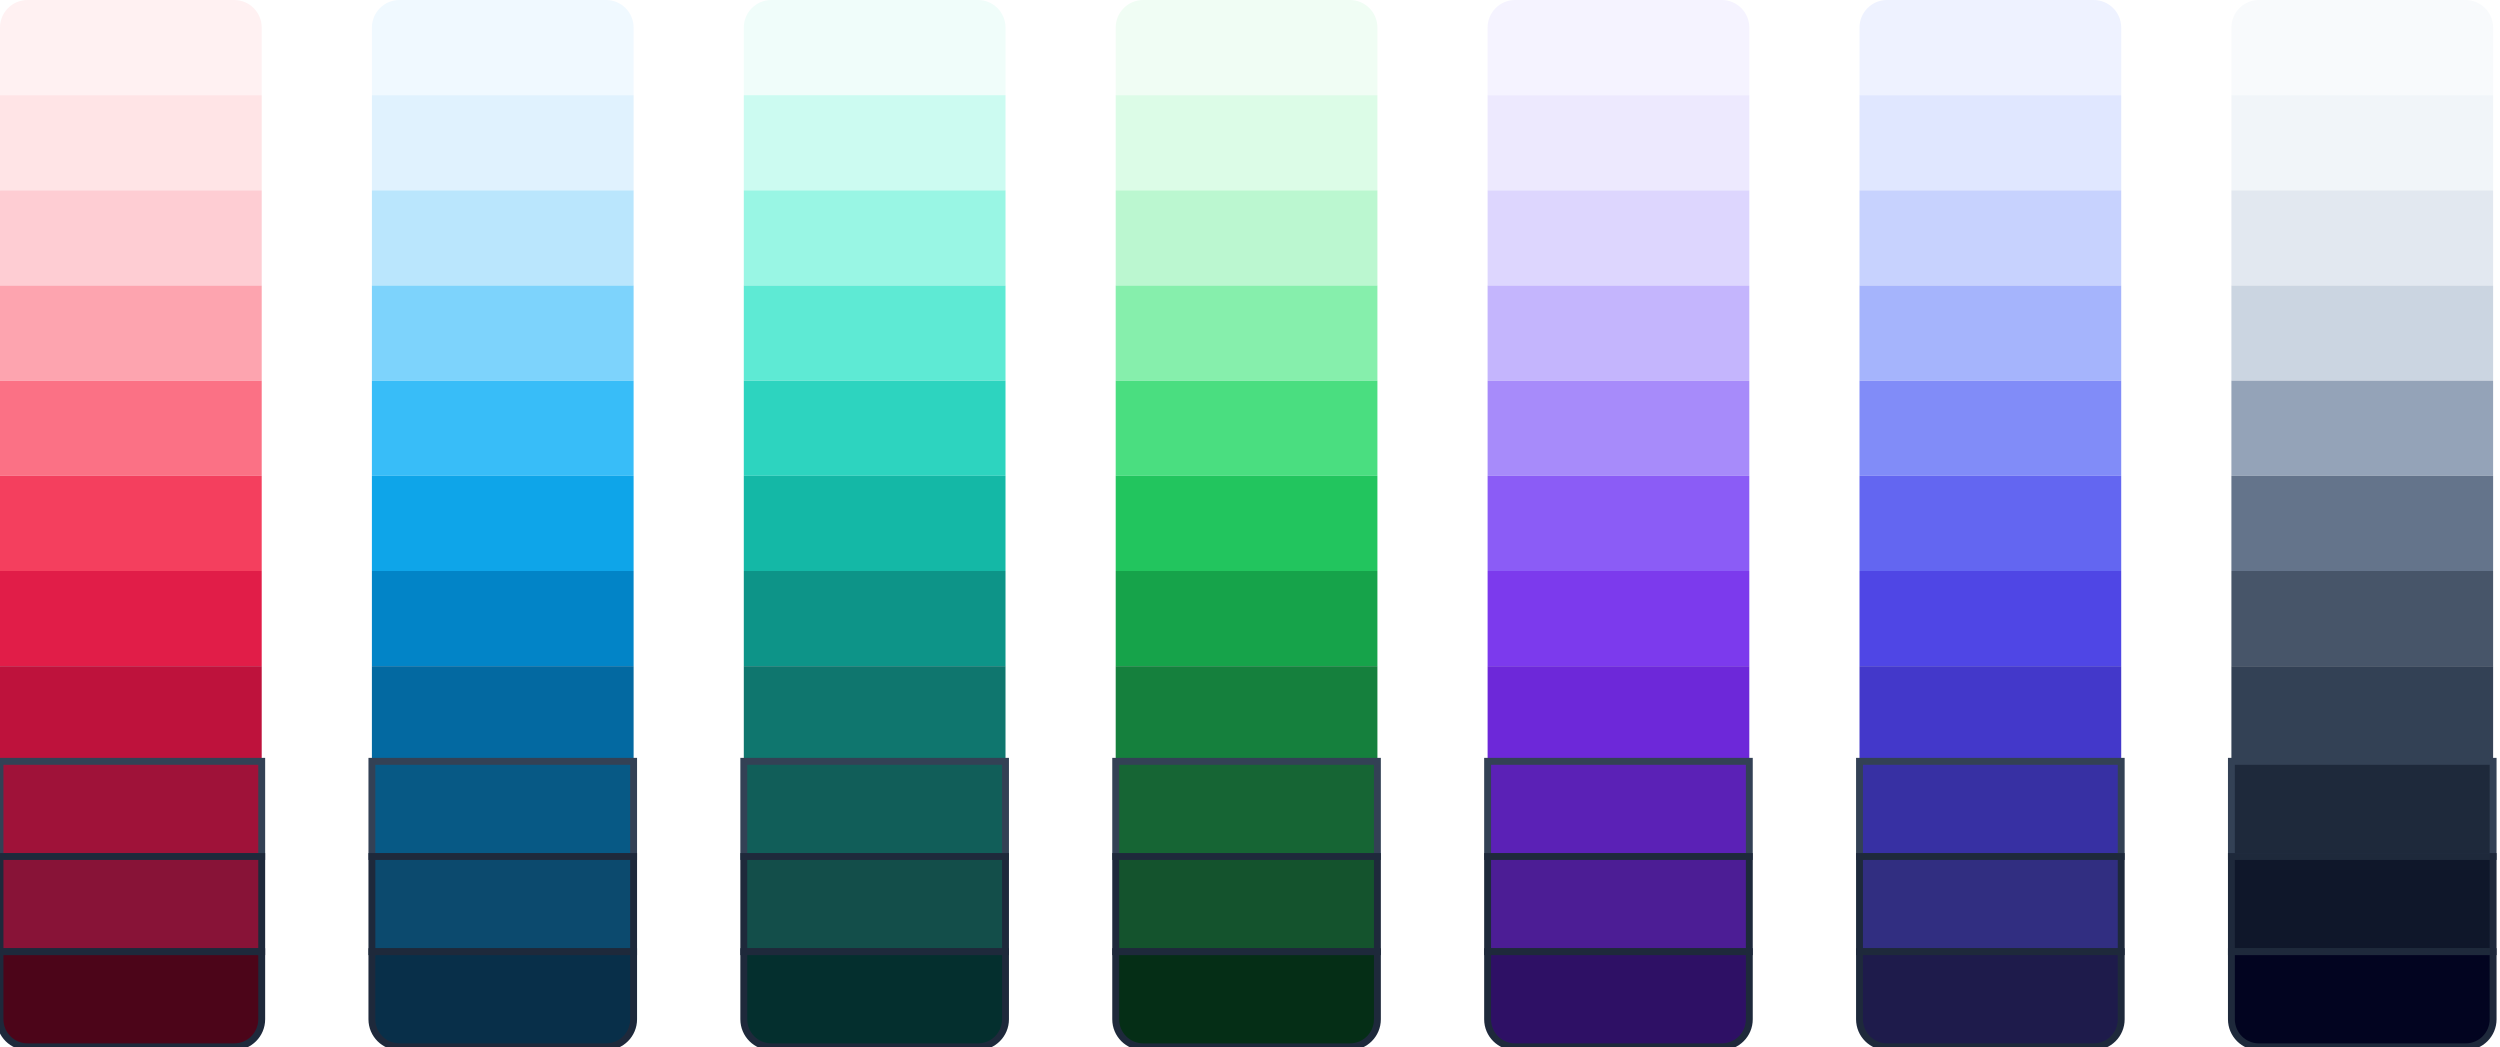
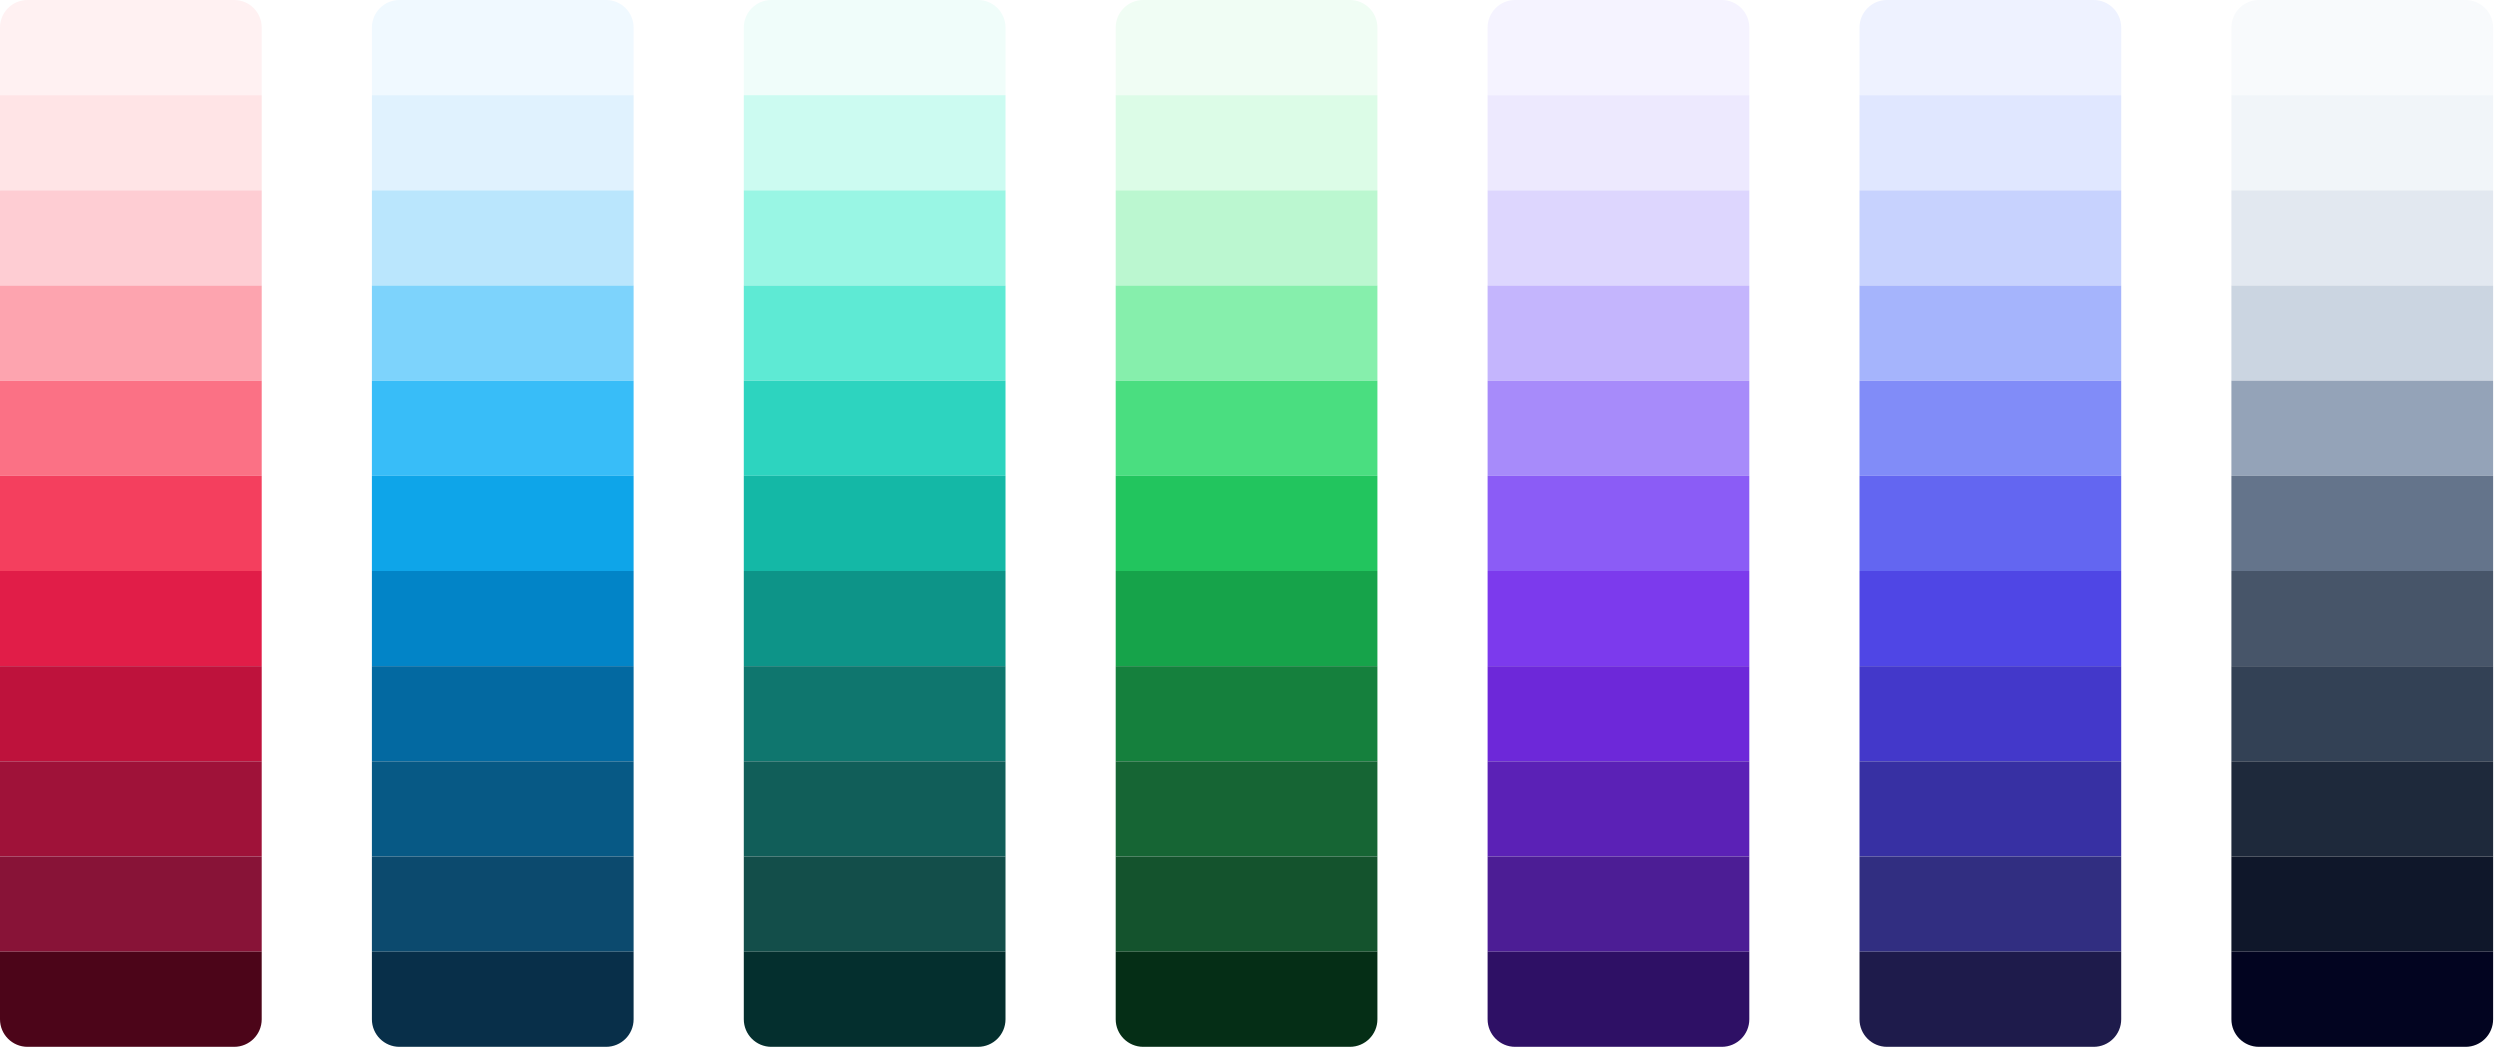
<svg xmlns="http://www.w3.org/2000/svg" width="363" height="152" viewBox="0 0 363 152" fill="none">
  <path d="M358 0C360.209 0 362 1.791 362 4V13.818L324 13.818V4C324 1.791 325.791 0 328 0L358 0Z" fill="#F8FAFC" />
  <rect x="362" y="13.818" width="13.818" height="38" transform="rotate(90 362 13.8182)" fill="#F1F5F9" />
  <rect x="362" y="27.636" width="13.818" height="38" transform="rotate(90 362 27.6364)" fill="#E2E8F0" />
  <rect x="362" y="41.455" width="13.818" height="38" transform="rotate(90 362 41.4546)" fill="#CBD5E1" />
  <rect x="362" y="55.273" width="13.818" height="38" transform="rotate(90 362 55.2727)" fill="#94A3B8" />
  <rect x="362" y="69.091" width="13.818" height="38" transform="rotate(90 362 69.0909)" fill="#64748B" />
  <rect x="362" y="82.909" width="13.818" height="38" transform="rotate(90 362 82.9091)" fill="#475569" />
  <rect x="362" y="96.727" width="13.818" height="38" transform="rotate(90 362 96.7273)" fill="#334155" />
  <rect x="362" y="110.545" width="13.818" height="38" transform="rotate(90 362 110.545)" fill="#1E293B" />
-   <rect x="362" y="110.545" width="13.818" height="38" transform="rotate(90 362 110.545)" stroke="#334155" />
  <rect x="362" y="124.364" width="13.818" height="38" transform="rotate(90 362 124.364)" fill="#0F172A" />
-   <rect x="362" y="124.364" width="13.818" height="38" transform="rotate(90 362 124.364)" stroke="#1E293B" />
  <path d="M362 138.182V148C362 150.209 360.209 152 358 152H328C325.791 152 324 150.209 324 148V138.182H362Z" fill="#020420" />
-   <path d="M362 138.182V148C362 150.209 360.209 152 358 152H328C325.791 152 324 150.209 324 148V138.182H362Z" stroke="#1E293B" />
  <path d="M304 0C306.209 0 308 1.791 308 4V13.818L270 13.818V4C270 1.791 271.791 0 274 0L304 0Z" fill="#EEF2FF" />
  <rect x="308" y="13.818" width="13.818" height="38" transform="rotate(90 308 13.8182)" fill="#E0E7FF" />
  <rect x="308" y="27.636" width="13.818" height="38" transform="rotate(90 308 27.6364)" fill="#C7D2FE" />
  <rect x="308" y="41.455" width="13.818" height="38" transform="rotate(90 308 41.4546)" fill="#A5B4FC" />
  <rect x="308" y="55.273" width="13.818" height="38" transform="rotate(90 308 55.2727)" fill="#818CF8" />
  <rect x="308" y="69.091" width="13.818" height="38" transform="rotate(90 308 69.0909)" fill="#6366F1" />
  <rect x="308" y="82.909" width="13.818" height="38" transform="rotate(90 308 82.9091)" fill="#4F46E5" />
  <rect x="308" y="96.727" width="13.818" height="38" transform="rotate(90 308 96.7273)" fill="#4338CA" />
  <rect x="308" y="110.545" width="13.818" height="38" transform="rotate(90 308 110.545)" fill="#3730A3" />
-   <rect x="308" y="110.545" width="13.818" height="38" transform="rotate(90 308 110.545)" stroke="#334155" />
  <rect x="308" y="124.364" width="13.818" height="38" transform="rotate(90 308 124.364)" fill="#312E81" />
-   <rect x="308" y="124.364" width="13.818" height="38" transform="rotate(90 308 124.364)" stroke="#1E293B" />
  <path d="M308 138.182V148C308 150.209 306.209 152 304 152H274C271.791 152 270 150.209 270 148V138.182H308Z" fill="#1E1B4B" />
-   <path d="M308 138.182V148C308 150.209 306.209 152 304 152H274C271.791 152 270 150.209 270 148V138.182H308Z" stroke="#1E293B" />
  <path d="M250 0C252.209 0 254 1.791 254 4V13.818L216 13.818V4C216 1.791 217.791 0 220 0L250 0Z" fill="#F5F3FF" />
  <rect x="254" y="13.818" width="13.818" height="38" transform="rotate(90 254 13.8182)" fill="#EDE9FE" />
  <rect x="254" y="27.636" width="13.818" height="38" transform="rotate(90 254 27.6364)" fill="#DDD6FE" />
  <rect x="254" y="41.455" width="13.818" height="38" transform="rotate(90 254 41.4546)" fill="#C4B5FD" />
  <rect x="254" y="55.273" width="13.818" height="38" transform="rotate(90 254 55.2727)" fill="#A78BFA" />
  <rect x="254" y="69.091" width="13.818" height="38" transform="rotate(90 254 69.0909)" fill="#8B5CF6" />
  <rect x="254" y="82.909" width="13.818" height="38" transform="rotate(90 254 82.9091)" fill="#7C3AED" />
  <rect x="254" y="96.727" width="13.818" height="38" transform="rotate(90 254 96.7273)" fill="#6D28D9" />
  <rect x="254" y="110.545" width="13.818" height="38" transform="rotate(90 254 110.545)" fill="#5B21B6" />
-   <rect x="254" y="110.545" width="13.818" height="38" transform="rotate(90 254 110.545)" stroke="#334155" />
  <rect x="254" y="124.364" width="13.818" height="38" transform="rotate(90 254 124.364)" fill="#4C1D95" />
-   <rect x="254" y="124.364" width="13.818" height="38" transform="rotate(90 254 124.364)" stroke="#1E293B" />
  <path d="M254 138.182V148C254 150.209 252.209 152 250 152H220C217.791 152 216 150.209 216 148V138.182H254Z" fill="#2E1065" />
-   <path d="M254 138.182V148C254 150.209 252.209 152 250 152H220C217.791 152 216 150.209 216 148V138.182H254Z" stroke="#1E293B" />
  <path d="M34 0C36.209 0 38 1.791 38 4V13.818L0 13.818V4C0 1.791 1.791 0 4 0L34 0Z" fill="#FFF1F2" />
  <rect x="38" y="13.818" width="13.818" height="38" transform="rotate(90 38 13.8182)" fill="#FFE4E6" />
  <rect x="38" y="27.636" width="13.818" height="38" transform="rotate(90 38 27.6364)" fill="#FECDD3" />
  <rect x="38" y="41.455" width="13.818" height="38" transform="rotate(90 38 41.4546)" fill="#FDA4AF" />
  <rect x="38" y="55.273" width="13.818" height="38" transform="rotate(90 38 55.2727)" fill="#FB7185" />
  <rect x="38" y="69.091" width="13.818" height="38" transform="rotate(90 38 69.0909)" fill="#F43F5E" />
  <rect x="38" y="82.909" width="13.818" height="38" transform="rotate(90 38 82.9091)" fill="#E11D48" />
  <rect x="38" y="96.727" width="13.818" height="38" transform="rotate(90 38 96.7273)" fill="#BE123C" />
  <rect x="38" y="110.545" width="13.818" height="38" transform="rotate(90 38 110.545)" fill="#9F1239" />
-   <rect x="38" y="110.545" width="13.818" height="38" transform="rotate(90 38 110.545)" stroke="#334155" />
  <rect x="38" y="124.364" width="13.818" height="38" transform="rotate(90 38 124.364)" fill="#881337" />
-   <rect x="38" y="124.364" width="13.818" height="38" transform="rotate(90 38 124.364)" stroke="#1E293B" />
  <path d="M38 138.182V148C38 150.209 36.209 152 34 152H4C1.791 152 0 150.209 0 148V138.182H38Z" fill="#4C0519" />
-   <path d="M38 138.182V148C38 150.209 36.209 152 34 152H4C1.791 152 0 150.209 0 148V138.182H38Z" stroke="#1E293B" />
  <path d="M88 0C90.209 0 92 1.791 92 4V13.818L54 13.818V4C54 1.791 55.791 0 58 0L88 0Z" fill="#F0F9FF" />
  <rect x="92" y="13.818" width="13.818" height="38" transform="rotate(90 92 13.8182)" fill="#E0F2FE" />
  <rect x="92" y="27.636" width="13.818" height="38" transform="rotate(90 92 27.6364)" fill="#BAE6FD" />
  <rect x="92" y="41.455" width="13.818" height="38" transform="rotate(90 92 41.4546)" fill="#7DD3FC" />
  <rect x="92" y="55.273" width="13.818" height="38" transform="rotate(90 92 55.2727)" fill="#38BDF8" />
  <rect x="92" y="69.091" width="13.818" height="38" transform="rotate(90 92 69.0909)" fill="#0EA5E9" />
  <rect x="92" y="82.909" width="13.818" height="38" transform="rotate(90 92 82.9091)" fill="#0284C7" />
  <rect x="92" y="96.727" width="13.818" height="38" transform="rotate(90 92 96.7273)" fill="#0369A1" />
  <rect x="92" y="110.545" width="13.818" height="38" transform="rotate(90 92 110.545)" fill="#075985" />
-   <rect x="92" y="110.545" width="13.818" height="38" transform="rotate(90 92 110.545)" stroke="#334155" />
  <rect x="92" y="124.364" width="13.818" height="38" transform="rotate(90 92 124.364)" fill="#0C4A6E" />
-   <rect x="92" y="124.364" width="13.818" height="38" transform="rotate(90 92 124.364)" stroke="#1E293B" />
  <path d="M92 138.182V148C92 150.209 90.209 152 88 152H58C55.791 152 54 150.209 54 148V138.182H92Z" fill="#082F49" />
-   <path d="M92 138.182V148C92 150.209 90.209 152 88 152H58C55.791 152 54 150.209 54 148V138.182H92Z" stroke="#1E293B" />
  <path d="M142 0C144.209 0 146 1.791 146 4V13.818L108 13.818V4C108 1.791 109.791 0 112 0L142 0Z" fill="#F0FDFA" />
  <rect x="146" y="13.818" width="13.818" height="38" transform="rotate(90 146 13.8182)" fill="#CCFBF1" />
  <rect x="146" y="27.636" width="13.818" height="38" transform="rotate(90 146 27.6364)" fill="#99F6E4" />
  <rect x="146" y="41.455" width="13.818" height="38" transform="rotate(90 146 41.4546)" fill="#5EEAD4" />
  <rect x="146" y="55.273" width="13.818" height="38" transform="rotate(90 146 55.2727)" fill="#2DD4BF" />
  <rect x="146" y="69.091" width="13.818" height="38" transform="rotate(90 146 69.0909)" fill="#14B8A6" />
  <rect x="146" y="82.909" width="13.818" height="38" transform="rotate(90 146 82.9091)" fill="#0D9488" />
  <rect x="146" y="96.727" width="13.818" height="38" transform="rotate(90 146 96.7273)" fill="#0F766E" />
  <rect x="146" y="110.545" width="13.818" height="38" transform="rotate(90 146 110.545)" fill="#115E59" />
-   <rect x="146" y="110.545" width="13.818" height="38" transform="rotate(90 146 110.545)" stroke="#334155" />
  <rect x="146" y="124.364" width="13.818" height="38" transform="rotate(90 146 124.364)" fill="#134E4A" />
-   <rect x="146" y="124.364" width="13.818" height="38" transform="rotate(90 146 124.364)" stroke="#1E293B" />
  <path d="M146 138.182V148C146 150.209 144.209 152 142 152H112C109.791 152 108 150.209 108 148V138.182H146Z" fill="#042F2E" />
-   <path d="M146 138.182V148C146 150.209 144.209 152 142 152H112C109.791 152 108 150.209 108 148V138.182H146Z" stroke="#1E293B" />
  <path d="M196 0C198.209 0 200 1.791 200 4V13.818L162 13.818V4C162 1.791 163.791 0 166 0L196 0Z" fill="#F0FDF4" />
  <rect x="200" y="13.818" width="13.818" height="38" transform="rotate(90 200 13.8182)" fill="#DCFCE7" />
  <rect x="200" y="27.636" width="13.818" height="38" transform="rotate(90 200 27.6364)" fill="#BBF7D0" />
  <rect x="200" y="41.455" width="13.818" height="38" transform="rotate(90 200 41.4546)" fill="#86EFAC" />
  <rect x="200" y="55.273" width="13.818" height="38" transform="rotate(90 200 55.2727)" fill="#4ADE80" />
  <rect x="200" y="69.091" width="13.818" height="38" transform="rotate(90 200 69.0909)" fill="#22C55E" />
  <rect x="200" y="82.909" width="13.818" height="38" transform="rotate(90 200 82.9091)" fill="#16A34A" />
  <rect x="200" y="96.727" width="13.818" height="38" transform="rotate(90 200 96.7273)" fill="#15803D" />
  <rect x="200" y="110.545" width="13.818" height="38" transform="rotate(90 200 110.545)" fill="#166534" />
-   <rect x="200" y="110.545" width="13.818" height="38" transform="rotate(90 200 110.545)" stroke="#334155" />
  <rect x="200" y="124.364" width="13.818" height="38" transform="rotate(90 200 124.364)" fill="#14532D" />
-   <rect x="200" y="124.364" width="13.818" height="38" transform="rotate(90 200 124.364)" stroke="#1E293B" />
  <path d="M200 138.182V148C200 150.209 198.209 152 196 152H166C163.791 152 162 150.209 162 148V138.182H200Z" fill="#052E16" />
-   <path d="M200 138.182V148C200 150.209 198.209 152 196 152H166C163.791 152 162 150.209 162 148V138.182H200Z" stroke="#1E293B" />
</svg>
